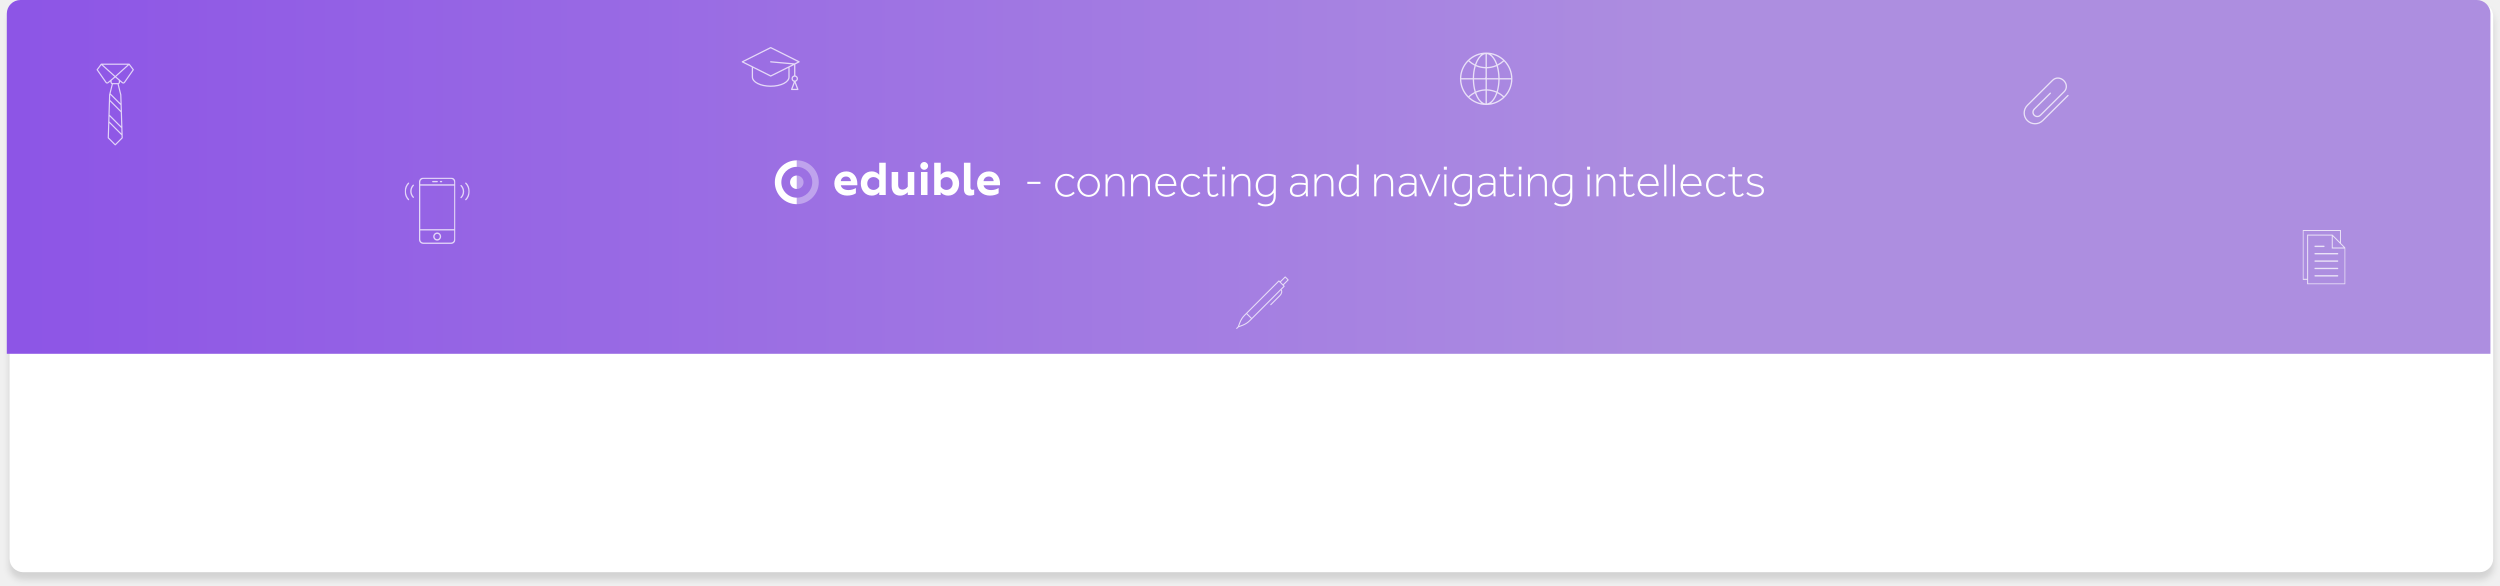
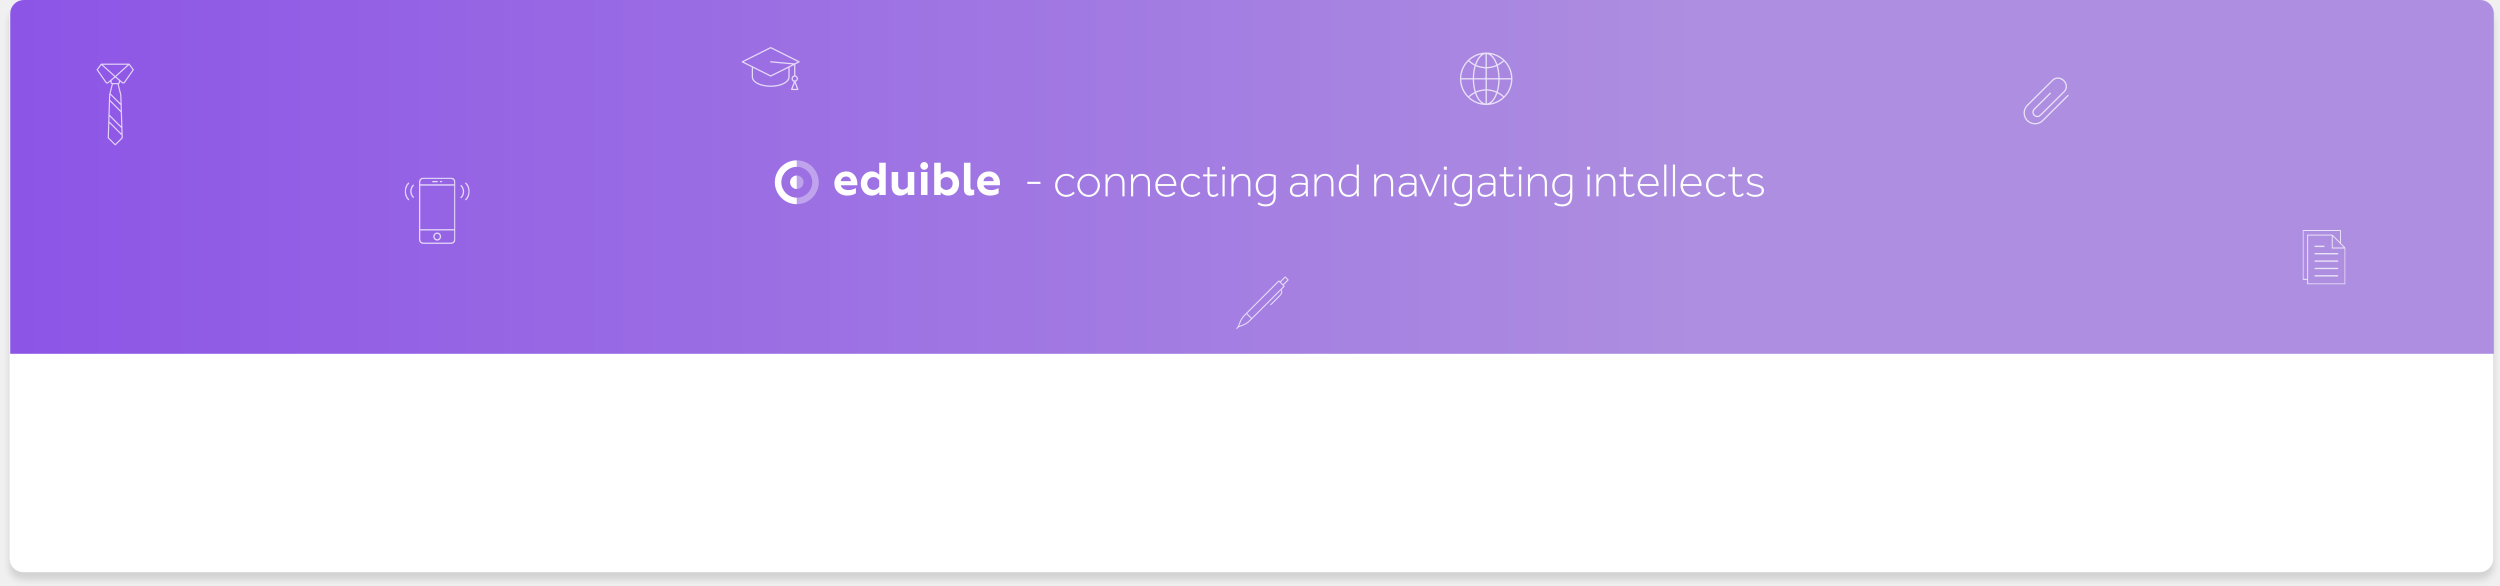
<svg xmlns="http://www.w3.org/2000/svg" xmlns:xlink="http://www.w3.org/1999/xlink" width="734" height="172" viewBox="0 0 734 172" version="1.1">
  <g id="Canvas" transform="translate(-5636 -66)">
    <g id="Group 7">
      <g id="Rectangle" filter="url(#filter0_d)">
        <use xlink:href="#path0_fill" transform="translate(5638.81 66.8116)" fill="#FFFFFF" />
      </g>
      <g id="Rectangle 2">
-         <use xlink:href="#path1_fill" transform="translate(5638 66)" fill="url(#paint1_linear)" />
+         <use xlink:href="#path1_fill" transform="translate(5639 66)" fill="url(#paint1_linear)" />
      </g>
      <g id="Fill 1" opacity="0.739">
        <use xlink:href="#path2_fill" transform="translate(6230.11 88.7246)" fill="#FFFFFF" />
      </g>
      <g id="Fill 1" opacity="0.739">
        <use xlink:href="#path3_fill" transform="translate(6064.64 81.4203)" fill="#FFFFFF" />
      </g>
      <g id="Fill 1" opacity="0.739">
        <use xlink:href="#path4_fill" transform="translate(5853.76 79.7971)" fill="#FFFFFF" />
      </g>
      <g id="Fill 1" opacity="0.739">
        <use xlink:href="#path5_fill" transform="translate(5664.35 84.6667)" fill="#FFFFFF" />
      </g>
      <g id="Fill 1" opacity="0.739">
        <use xlink:href="#path6_fill" transform="translate(5998.94 147.159)" fill="#FFFFFF" />
      </g>
      <g id="Page 1" opacity="0.739">
        <g id="Group 3">
          <mask id="mask0_outline" mask-type="alpha">
            <g id="Clip 2">
              <use xlink:href="#path7_fill" transform="translate(5759 118.128)" fill="#FFFFFF" />
            </g>
          </mask>
          <g id="Fill 1" mask="url(#mask0_outline)">
            <use xlink:href="#path8_fill" transform="translate(5759 118.128)" fill="#FFFFFF" />
          </g>
        </g>
        <g id="Fill 4">
          <use xlink:href="#path9_fill" transform="translate(5763.19 134.259)" fill="#FFFFFF" />
        </g>
        <g id="Fill 6">
          <use xlink:href="#path10_fill" transform="translate(5762.87 119.115)" fill="#FFFFFF" />
        </g>
        <g id="Fill 8">
          <use xlink:href="#path11_fill" transform="translate(5765.13 119.115)" fill="#FFFFFF" />
        </g>
        <g id="Group 12">
          <mask id="mask1_outline" mask-type="alpha">
            <g id="Clip 11">
              <use xlink:href="#path12_fill" transform="translate(5772.53 119.538)" fill="#FFFFFF" />
            </g>
          </mask>
          <g id="Fill 10" mask="url(#mask1_outline)">
            <use xlink:href="#path13_fill" transform="translate(5772.53 119.538)" fill="#FFFFFF" />
          </g>
        </g>
        <g id="Fill 13">
          <use xlink:href="#path14_fill" transform="translate(5771.17 120.287)" fill="#FFFFFF" />
        </g>
        <g id="Group 17">
          <mask id="mask2_outline" mask-type="alpha">
            <g id="Clip 16">
              <use xlink:href="#path15_fill" transform="translate(5754.8 119.538)" fill="#FFFFFF" />
            </g>
          </mask>
          <g id="Fill 15" mask="url(#mask2_outline)">
            <use xlink:href="#path16_fill" transform="translate(5754.8 119.538)" fill="#FFFFFF" />
          </g>
        </g>
        <g id="Fill 18">
          <use xlink:href="#path17_fill" transform="translate(5756.44 120.196)" fill="#FFFFFF" />
        </g>
      </g>
      <g id="Page 1" opacity="0.739">
        <g id="Fill 1">
          <use xlink:href="#path18_fill" transform="translate(6315.52 140.288)" fill="#FFFFFF" />
        </g>
        <g id="Fill 3">
          <use xlink:href="#path19_fill" transform="translate(6315.52 138.124)" fill="#FFFFFF" />
        </g>
        <g id="Fill 5">
          <use xlink:href="#path20_fill" transform="translate(6315.52 142.452)" fill="#FFFFFF" />
        </g>
        <g id="Fill 7">
          <use xlink:href="#path21_fill" transform="translate(6315.52 144.617)" fill="#FFFFFF" />
        </g>
        <g id="Fill 9">
          <use xlink:href="#path22_fill" transform="translate(6315.52 146.781)" fill="#FFFFFF" />
        </g>
        <g id="Group 13">
          <mask id="mask3_outline" mask-type="alpha">
            <g id="Clip 12">
              <use xlink:href="#path23_fill" transform="translate(6312.03 133.524)" fill="#FFFFFF" />
            </g>
          </mask>
          <g id="Fill 11" mask="url(#mask3_outline)">
            <use xlink:href="#path24_fill" transform="translate(6312.03 133.524)" fill="#FFFFFF" />
          </g>
        </g>
      </g>
      <g id="Page 1">
        <g id="Fill 1">
          <use xlink:href="#path25_fill" transform="translate(5880.96 116.324)" fill="#FFFFFF" />
        </g>
        <g id="Fill 3">
          <use xlink:href="#path26_fill" transform="translate(5888.73 113.78)" fill="#FFFFFF" />
        </g>
        <g id="Fill 5">
          <use xlink:href="#path27_fill" transform="translate(5897.79 116.5)" fill="#FFFFFF" />
        </g>
        <mask id="mask4_outline" mask-type="alpha">
          <g id="Clip 8">
            <use xlink:href="#path28_fill" transform="translate(5855.38 109.015)" fill="#FFFFFF" />
          </g>
        </mask>
        <g id="Fill 7" mask="url(#mask4_outline)">
          <use xlink:href="#path29_fill" transform="translate(5906.21 113.564)" fill="#FFFFFF" />
        </g>
        <g id="Fill 9" mask="url(#mask4_outline)">
          <use xlink:href="#path30_fill" transform="translate(5910.28 113.78)" fill="#FFFFFF" />
        </g>
        <g id="Fill 10" mask="url(#mask4_outline)">
          <use xlink:href="#path31_fill" transform="translate(5919.01 113.78)" fill="#FFFFFF" />
        </g>
        <g id="Fill 11" mask="url(#mask4_outline)">
          <use xlink:href="#path25_fill" transform="translate(5922.87 116.324)" fill="#FFFFFF" />
        </g>
      </g>
      <g id="- connecting and nav">
        <use xlink:href="#path32_fill" transform="translate(5936.49 109.638)" fill="#FFFFFF" />
      </g>
      <g id="Group">
        <g id="Fill 12">
          <use xlink:href="#path33_fill" transform="translate(5863.49 113.072)" fill="#FFFFFF" />
        </g>
        <g id="Fill 13">
          <use xlink:href="#path34_fill" transform="translate(5867.96 117.532)" fill="#FFFFFF" />
        </g>
        <g id="Fill 14" opacity="0.356">
          <use xlink:href="#path35_fill" transform="translate(5869.94 113.072)" fill="#FFFFFF" />
        </g>
        <g id="Fill 15" opacity="0.356">
          <use xlink:href="#path36_fill" transform="translate(5869.94 117.532)" fill="#FFFFFF" />
        </g>
      </g>
    </g>
  </g>
  <defs>
    <filter id="filter0_d" filterUnits="userSpaceOnUse" x="5636" y="66" width="734" height="172" color-interpolation-filters="sRGB">
      <feFlood flood-opacity="0" result="BackgroundImageFix" />
      <feColorMatrix in="SourceAlpha" type="matrix" values="0 0 0 0 0 0 0 0 0 0 0 0 0 0 0 0 0 0 255 0" />
      <feOffset dx="0" dy="2" />
      <feGaussianBlur stdDeviation="1" />
      <feColorMatrix type="matrix" values="0 0 0 0 0 0 0 0 0 0 0 0 0 0 0 0 0 0 0.123 0" />
      <feBlend mode="normal" in2="BackgroundImageFix" result="effect1_dropShadow" />
      <feBlend mode="normal" in="SourceGraphic" in2="effect1_dropShadow" result="shape" />
    </filter>
    <linearGradient id="paint1_linear" x1="0" y1="0" x2="1" y2="0" gradientUnits="userSpaceOnUse" gradientTransform="matrix(496.827 0 0 70.7805 2.2325e-14 51.942)">
      <stop offset="0" stop-color="#8D55E6" />
      <stop offset="1" stop-color="#AD8EE0" />
    </linearGradient>
    <path id="path0_fill" fill-rule="evenodd" d="M 0 4C 0 1.791 1.791 0 4 0L 725.189 0C 727.398 0 729.189 1.791 729.189 4L 729.189 163.188C 729.189 165.398 727.398 167.188 725.189 167.188L 4 167.188C 1.791 167.188 0 165.398 0 163.188L 0 4Z" />
    <path id="path1_fill" fill-rule="evenodd" d="M 0 4C 0 1.791 1.791 0 4 0L 725.189 0C 727.398 0 729.189 1.791 729.189 4L 729.189 103.884L 0 103.884L 0 4Z" />
    <path id="path2_fill" fill-rule="evenodd" d="M 5.489 12.549C 4.926 13.108 4.174 13.416 3.373 13.416C 2.57 13.416 1.819 13.108 1.257 12.549C 0.694 11.99 0.384 11.244 0.384 10.447C 0.384 9.651 0.694 8.905 1.257 8.346L 8.686 0.966C 9.063 0.592 9.559 0.386 10.084 0.386C 10.664 0.386 11.231 0.631 11.681 1.078C 12.566 1.958 12.614 3.236 11.794 4.051L 4.812 10.984C 4.609 11.186 4.337 11.298 4.048 11.298C 3.759 11.298 3.487 11.186 3.283 10.984C 3.078 10.781 2.966 10.511 2.966 10.224C 2.966 9.936 3.078 9.667 3.283 9.464L 8.011 4.768C 8.047 4.732 8.067 4.684 8.067 4.633C 8.067 4.582 8.047 4.534 8.011 4.498C 7.939 4.426 7.813 4.426 7.739 4.499L 3.011 9.194C 2.441 9.762 2.441 10.685 3.011 11.253C 3.287 11.527 3.655 11.678 4.047 11.678C 4.439 11.678 4.807 11.527 5.084 11.253L 12.064 4.32C 13.04 3.352 12.992 1.841 11.952 0.808C 11.427 0.287 10.763 0 10.084 0C 9.46 0 8.868 0.247 8.416 0.696L 0.985 8.077C 0.35 8.707 0 9.548 0 10.447C 0 11.346 0.35 12.188 0.985 12.819C 1.619 13.45 2.467 13.797 3.373 13.797C 4.278 13.797 5.125 13.45 5.759 12.819L 13.19 5.439C 13.226 5.403 13.247 5.354 13.246 5.303C 13.246 5.253 13.226 5.206 13.191 5.171C 13.117 5.096 12.991 5.097 12.919 5.17L 5.489 12.549Z" />
    <path id="path3_fill" fill-rule="evenodd" d="M 13.036 12.719L 12.933 12.829L 12.819 12.729C 12.338 12.3 11.806 11.934 11.238 11.64L 11.124 11.581L 11.16 11.458C 11.457 10.43 11.629 9.255 11.657 8.06L 11.661 7.908L 15.024 7.908L 15.016 8.071C 14.928 9.802 14.224 11.453 13.036 12.719ZM 12.515 13.218C 11.701 13.933 10.723 14.464 9.685 14.753L 9.11 14.914L 9.534 14.493C 9.902 14.127 10.24 13.643 10.538 13.053C 10.678 12.78 10.812 12.468 10.938 12.125L 11 11.957L 11.158 12.042C 11.643 12.303 12.1 12.62 12.515 12.983L 12.649 13.101L 12.515 13.218ZM 7.906 14.955L 7.906 11.184L 8.07 11.192C 8.918 11.235 9.737 11.418 10.505 11.737L 10.642 11.794L 10.592 11.933C 10.469 12.275 10.333 12.596 10.187 12.885C 9.605 14.036 8.882 14.737 8.095 14.912L 7.906 14.955ZM 7.903 7.908L 11.263 7.908L 11.259 8.067C 11.233 9.195 11.081 10.265 10.808 11.248L 10.761 11.416L 10.6 11.351C 9.788 11.024 8.93 10.837 8.052 10.797L 7.903 10.79L 7.903 7.908ZM 7.903 4.656L 8.052 4.649C 8.926 4.609 9.785 4.421 10.603 4.092L 10.764 4.027L 10.811 4.195C 11.08 5.168 11.23 6.232 11.256 7.357L 11.26 7.516L 7.903 7.516L 7.903 4.656ZM 7.903 0.466L 8.093 0.508C 8.879 0.683 9.602 1.384 10.184 2.535C 10.337 2.839 10.476 3.166 10.596 3.507L 10.645 3.646L 10.509 3.703C 9.731 4.024 8.91 4.208 8.067 4.251L 7.903 4.259L 7.903 0.466ZM 9.682 0.667C 10.724 0.959 11.707 1.494 12.525 2.213L 12.658 2.329L 12.525 2.446C 12.117 2.807 11.658 3.126 11.162 3.394L 11.002 3.48L 10.941 3.31C 10.822 2.977 10.685 2.659 10.535 2.365C 10.239 1.778 9.901 1.295 9.531 0.928L 9.105 0.506L 9.682 0.667ZM 12.939 2.603L 13.043 2.714C 14.226 3.979 14.925 5.625 15.01 7.349L 15.018 7.513L 11.655 7.513L 11.651 7.361C 11.623 6.168 11.453 4.999 11.16 3.981L 11.124 3.858L 11.238 3.799C 11.801 3.51 12.335 3.142 12.826 2.704L 12.939 2.603ZM 7.512 4.259L 7.348 4.251C 6.502 4.208 5.68 4.024 4.906 3.703L 4.77 3.646L 4.819 3.507C 4.94 3.165 5.079 2.838 5.231 2.535C 5.813 1.384 6.536 0.683 7.322 0.508L 7.512 0.466L 7.512 4.259ZM 7.512 10.79L 7.363 10.797C 6.484 10.834 5.627 11.021 4.816 11.351L 4.654 11.416L 4.607 11.248C 4.334 10.265 4.182 9.195 4.155 8.067L 4.152 7.908L 7.512 7.908L 7.512 10.79ZM 7.511 14.955L 7.322 14.912C 6.536 14.737 5.813 14.036 5.231 12.885C 5.083 12.593 4.951 12.282 4.825 11.933L 4.775 11.794L 4.912 11.737C 5.69 11.415 6.509 11.232 7.349 11.192L 7.511 11.185L 7.511 14.955ZM 5.732 14.756C 4.695 14.464 3.717 13.933 2.903 13.221L 2.769 13.104L 2.903 12.987C 3.318 12.623 3.775 12.306 4.26 12.046L 4.418 11.961L 4.48 12.129C 4.605 12.471 4.74 12.782 4.879 13.056C 5.175 13.641 5.513 14.125 5.884 14.496L 6.306 14.918L 5.732 14.756ZM 2.488 12.83L 2.385 12.719C 1.193 11.453 0.49 9.802 0.405 8.071L 0.396 7.908L 3.76 7.908L 3.764 8.06C 3.792 9.254 3.964 10.43 4.261 11.458L 4.297 11.581L 4.183 11.64C 3.608 11.938 3.075 12.304 2.602 12.729L 2.488 12.83ZM 0.405 7.349C 0.49 5.625 1.188 3.979 2.371 2.714L 2.475 2.603L 2.588 2.704C 3.071 3.134 3.605 3.503 4.177 3.8L 4.29 3.858L 4.255 3.981C 3.958 5.015 3.788 6.183 3.764 7.36L 3.76 7.513L 0.396 7.513L 0.405 7.349ZM 4.644 4.023L 4.806 4.089C 5.617 4.419 6.475 4.605 7.356 4.643L 7.505 4.649L 7.505 7.357L 7.353 7.357L 7.353 7.513L 4.148 7.513L 4.152 7.353C 4.178 6.228 4.328 5.165 4.597 4.192L 4.644 4.023ZM 2.89 2.213C 3.707 1.494 4.69 0.959 5.732 0.667L 6.309 0.506L 5.884 0.927C 5.517 1.292 5.179 1.775 4.88 2.365C 4.732 2.659 4.596 2.978 4.473 3.311L 4.411 3.479L 4.253 3.394C 3.765 3.13 3.306 2.811 2.89 2.446L 2.756 2.33L 2.89 2.213ZM 13.153 2.26C 11.7 0.802 9.766 0 7.706 0C 5.646 0 3.711 0.802 2.259 2.26C 0.802 3.72 0 5.656 0 7.71C 0 9.771 0.802 11.707 2.258 13.161C 3.718 14.618 5.652 15.42 7.706 15.42C 9.765 15.42 11.7 14.618 13.153 13.161C 14.609 11.701 15.411 9.765 15.411 7.71C 15.411 5.649 14.609 3.714 13.153 2.26Z" />
    <path id="path4_fill" fill-rule="evenodd" d="M 15.536 4.801L 8.533 4.168C 8.427 4.157 8.34 4.236 8.331 4.337C 8.321 4.44 8.397 4.53 8.5 4.54L 14.901 5.118L 8.517 8.313L 0.604 4.354L 8.517 0.395L 16.429 4.354L 15.536 4.801ZM 16.153 9.286C 16.153 9.604 15.894 9.863 15.576 9.863C 15.257 9.863 14.998 9.604 14.998 9.286C 14.998 8.968 15.256 8.71 15.573 8.708L 15.575 8.708C 15.895 8.71 16.153 8.968 16.153 9.286ZM 16.22 12.276L 14.932 12.276L 15.576 10.577L 16.22 12.276ZM 13.702 8.827C 13.702 9.461 13.166 10.093 12.232 10.56C 11.242 11.055 9.923 11.328 8.517 11.328C 7.11 11.328 5.791 11.055 4.801 10.56C 3.867 10.093 3.331 9.461 3.331 8.827L 3.331 6.136L 8.433 8.688C 8.484 8.714 8.548 8.714 8.6 8.688L 13.702 6.136L 13.702 8.827ZM 16.93 4.186L 8.6 0.019C 8.548 -0.006 8.485 -0.006 8.433 0.019L 0.103 4.187C 0.04 4.219 0 4.283 0 4.354C 0 4.425 0.039 4.489 0.103 4.52L 2.958 5.949L 2.958 8.827C 2.958 10.439 5.4 11.701 8.517 11.701C 11.634 11.701 14.075 10.439 14.075 8.827L 14.075 5.949L 15.389 5.292L 15.389 8.344L 15.27 8.385C 14.884 8.516 14.625 8.878 14.625 9.286C 14.625 9.65 14.838 9.987 15.168 10.145L 15.314 10.214L 14.487 12.396C 14.466 12.454 14.473 12.518 14.508 12.568C 14.543 12.619 14.601 12.649 14.662 12.649L 16.49 12.649C 16.551 12.649 16.608 12.619 16.643 12.569C 16.678 12.518 16.686 12.454 16.664 12.396L 15.838 10.214L 15.983 10.145C 16.313 9.987 16.526 9.65 16.526 9.286C 16.526 8.878 16.267 8.517 15.881 8.385L 15.762 8.344L 15.762 5.105L 16.93 4.521C 16.994 4.489 17.033 4.425 17.033 4.354C 17.033 4.283 16.994 4.219 16.93 4.186Z" />
    <path id="path5_fill" fill-rule="evenodd" d="M 8.041 5.427C 7.998 5.484 7.943 5.516 7.881 5.525L 7.85 5.526C 7.814 5.526 7.76 5.518 7.707 5.477L 5.75 3.845L 9.537 0.435L 10.57 1.812L 8.041 5.427ZM 6.53 5.483C 6.53 5.612 6.426 5.716 6.297 5.716L 4.665 5.716C 4.537 5.716 4.433 5.612 4.433 5.483L 4.433 4.953L 5.481 4.079L 6.53 4.953L 6.53 5.483ZM 6.939 9.205L 7.019 11.673L 4.125 8.777L 4.802 6.067L 6.16 6.067L 6.939 9.205ZM 7.087 13.783L 3.976 10.67L 4.024 9.173L 7.036 12.186L 7.087 13.783ZM 7.237 18.424L 3.835 15.02L 3.96 11.151L 7.103 14.296L 7.237 18.424ZM 7.305 20.533L 3.771 16.998L 3.82 15.502L 7.253 18.937L 7.305 20.533ZM 7.344 21.744L 5.481 23.608L 3.618 21.744L 3.756 17.48L 7.321 21.046L 7.344 21.744ZM 3.204 5.52L 3.112 5.526C 3.103 5.526 3.095 5.526 3.085 5.525C 3.019 5.516 2.964 5.484 2.926 5.434L 0.392 1.812L 1.425 0.435L 5.213 3.845L 3.204 5.52ZM 9.105 0.351L 5.481 3.614L 1.857 0.351L 9.105 0.351ZM 10.927 1.703L 9.703 0.07C 9.673 0.031 9.629 0.006 9.58 0.001L 1.4 0C 1.334 0.006 1.289 0.031 1.259 0.07L 0.035 1.703C -0.01 1.764 -0.012 1.847 0.032 1.91L 2.634 5.628C 2.727 5.762 2.874 5.851 3.035 5.873C 3.196 5.893 3.361 5.846 3.486 5.742L 4.021 5.297L 4.099 5.621C 4.131 5.758 4.214 5.879 4.33 5.961L 4.446 6.043L 3.678 9.115C 3.676 9.127 3.674 9.14 3.673 9.153L 3.265 21.809C 3.264 21.858 3.282 21.905 3.316 21.939L 5.357 23.981C 5.423 24.046 5.539 24.047 5.605 23.98L 7.646 21.939C 7.68 21.905 7.699 21.858 7.697 21.809L 7.289 9.152C 7.289 9.14 7.287 9.127 7.284 9.115L 6.516 6.043L 6.632 5.961C 6.748 5.879 6.831 5.758 6.864 5.62L 6.942 5.297L 7.476 5.742C 7.601 5.846 7.766 5.895 7.927 5.872C 8.089 5.851 8.235 5.762 8.328 5.628L 10.931 1.909C 10.974 1.847 10.973 1.764 10.927 1.703Z" />
    <path id="path6_fill" fill-rule="evenodd" d="M 13.75 2.311L 13.107 1.668L 14.4 0.375L 15.042 1.018L 13.75 2.311ZM 4.571 12.181L 3.242 10.85L 3.353 10.739L 12.543 1.545L 13.873 2.875L 4.571 12.181ZM 3.9 12.852C 3.315 13.437 2.627 13.883 1.854 14.178L 0.868 14.555L 1.244 13.569C 1.539 12.796 1.985 12.107 2.57 11.522L 3.021 11.071L 4.351 12.401L 3.9 12.852ZM 14.51 0.044C 14.45 -0.015 14.348 -0.015 14.289 0.044L 12.886 1.448L 12.653 1.214C 12.624 1.185 12.585 1.169 12.543 1.169C 12.501 1.169 12.462 1.185 12.433 1.214L 2.349 11.302C 1.734 11.918 1.264 12.643 0.953 13.458L 0.524 14.583C 0.518 14.598 0.515 14.614 0.514 14.631L 0.511 14.692L 0.046 15.157C -0.015 15.218 -0.015 15.317 0.046 15.378C 0.105 15.437 0.207 15.437 0.266 15.378L 0.731 14.912L 0.792 14.909C 0.809 14.909 0.825 14.905 0.84 14.899L 1.965 14.47C 2.779 14.159 3.504 13.689 4.12 13.073L 13.151 4.038L 13.215 4.316C 13.293 4.661 13.085 5.153 12.697 5.541L 10.04 8.199C 9.979 8.26 9.979 8.359 10.04 8.419C 10.099 8.478 10.201 8.478 10.261 8.419L 12.918 5.761C 13.214 5.465 13.422 5.113 13.504 4.771C 13.578 4.462 13.541 4.178 13.399 3.972L 13.325 3.864L 14.203 2.986C 14.232 2.956 14.249 2.917 14.249 2.875C 14.249 2.834 14.232 2.795 14.203 2.765L 13.97 2.532L 15.373 1.128C 15.434 1.067 15.434 0.969 15.373 0.908L 14.51 0.044Z" />
    <path id="path7_fill" fill-rule="evenodd" d="M 10.727 0L 1.29747e-15 0L 0 19.495L 10.727 19.495L 10.727 0Z" />
    <path id="path8_fill" fill-rule="evenodd" d="M 10.334 1.321L 10.334 1.976L 0.394 1.976L 0.394 1.321C 0.394 0.814 0.799 0.402 1.296 0.402L 9.43 0.402C 9.929 0.402 10.334 0.814 10.334 1.321ZM 0.394 15.144L 10.334 15.144L 10.334 2.376L 0.394 2.376L 0.394 15.144ZM 10.334 15.544L 10.334 18.174C 10.334 18.681 9.929 19.093 9.43 19.093L 1.296 19.093C 0.799 19.093 0.394 18.681 0.394 18.174L 0.394 15.544L 10.334 15.544ZM 9.431 0L 1.296 0C 0.582 0 0 0.593 0 1.321L 0 18.174C 0 18.902 0.582 19.495 1.296 19.495L 9.431 19.495C 10.145 19.495 10.727 18.902 10.727 18.174L 10.727 1.321C 10.727 0.593 10.145 0 9.431 0Z" />
    <path id="path9_fill" fill-rule="evenodd" d="M 0.393 1.188C 0.393 0.755 0.739 0.402 1.165 0.402C 1.59 0.402 1.936 0.755 1.936 1.188C 1.936 1.622 1.59 1.976 1.165 1.976C 0.739 1.976 0.393 1.622 0.393 1.188ZM 1.165 2.378C 1.808 2.378 2.33 1.844 2.33 1.188C 2.33 0.533 1.808 0 1.165 0C 0.523 0 0 0.533 0 1.188C 0 1.844 0.523 2.378 1.165 2.378Z" />
    <path id="path10_fill" fill-rule="evenodd" d="M 1.488 0L 0.197 0C 0.089 0 0 0.09 0 0.201C 0 0.312 0.089 0.402 0.197 0.402L 1.488 0.402C 1.597 0.402 1.686 0.312 1.686 0.201C 1.686 0.09 1.597 0 1.488 0Z" />
    <path id="path11_fill" fill-rule="evenodd" d="M 0.52 0L 0.197 0C 0.088 0 0 0.09 0 0.201C 0 0.312 0.088 0.402 0.197 0.402L 0.52 0.402C 0.629 0.402 0.717 0.312 0.717 0.201C 0.717 0.09 0.629 0 0.52 0Z" />
    <path id="path12_fill" fill-rule="evenodd" d="M 1.393 2.91005e-14L 1.393 5.323L 0 5.323L 0 0L 1.393 0L 1.393 2.91005e-14Z" />
    <path id="path13_fill" fill-rule="evenodd" d="M 0.336 0.057C 0.262 -0.019 0.132 -0.019 0.057 0.057C -0.019 0.135 -0.019 0.262 0.057 0.339C 1.313 1.619 1.313 3.702 0.057 4.983C -0.019 5.061 -0.019 5.188 0.058 5.267C 0.093 5.302 0.144 5.323 0.197 5.323L 0.197 5.323C 0.25 5.323 0.301 5.302 0.336 5.267C 1.018 4.572 1.393 3.648 1.393 2.662C 1.393 1.677 1.018 0.752 0.336 0.057Z" />
    <path id="path14_fill" fill-rule="evenodd" d="M 0.058 0.057C 0.021 0.095 0 0.145 0 0.198C 0 0.252 0.021 0.302 0.058 0.339C 0.481 0.773 0.714 1.348 0.714 1.959C 0.714 2.57 0.481 3.144 0.058 3.575C -0.019 3.654 -0.019 3.781 0.058 3.86C 0.093 3.896 0.144 3.917 0.197 3.917C 0.25 3.917 0.301 3.896 0.337 3.86C 0.833 3.352 1.107 2.677 1.107 1.959C 1.107 1.239 0.833 0.563 0.336 0.057C 0.261 -0.019 0.131 -0.019 0.058 0.057Z" />
    <path id="path15_fill" fill-rule="evenodd" d="M 0 5.323L 0 5.29099e-15L 1.391 0L 1.391 5.323L 6.58647e-17 5.323L 0 5.323Z" />
    <path id="path16_fill" fill-rule="evenodd" d="M 1.334 0.339C 1.41 0.262 1.41 0.135 1.334 0.056C 1.26 -0.019 1.131 -0.019 1.056 0.057C -0.352 1.493 -0.352 3.83 1.056 5.266C 1.093 5.303 1.142 5.323 1.195 5.323C 1.248 5.323 1.298 5.302 1.334 5.266C 1.41 5.188 1.41 5.062 1.334 4.983C 0.079 3.704 0.079 1.621 1.334 0.339Z" />
    <path id="path17_fill" fill-rule="evenodd" d="M 1.051 0.057C 0.976 -0.019 0.847 -0.019 0.772 0.057C 0.274 0.564 0 1.24 0 1.959C 0 2.679 0.274 3.354 0.772 3.86C 0.807 3.896 0.858 3.917 0.911 3.917C 0.965 3.917 1.015 3.896 1.051 3.86C 1.127 3.782 1.127 3.655 1.051 3.577C 0.628 3.147 0.395 2.573 0.395 1.959C 0.395 1.346 0.628 0.771 1.051 0.341C 1.128 0.263 1.128 0.135 1.051 0.057Z" />
    <path id="path18_fill" fill-rule="evenodd" d="M 0 0.203C 0 0.315 0.066 0.406 0.148 0.406L 6.846 0.406C 6.927 0.406 6.993 0.315 6.993 0.203C 6.993 0.091 6.927 0 6.846 0L 0.148 0C 0.066 0 0 0.091 0 0.203Z" />
    <path id="path19_fill" fill-rule="evenodd" d="M 0.148 0.406L 2.827 0.406C 2.908 0.406 2.975 0.314 2.975 0.202C 2.975 0.091 2.908 0 2.827 0L 0.148 0C 0.066 0 0 0.091 0 0.202C 0 0.314 0.066 0.406 0.148 0.406Z" />
    <path id="path20_fill" fill-rule="evenodd" d="M 6.846 0L 0.148 0C 0.066 0 0 0.091 0 0.203C 0 0.315 0.066 0.406 0.148 0.406L 6.846 0.406C 6.927 0.406 6.993 0.315 6.993 0.203C 6.993 0.091 6.927 0 6.846 0Z" />
    <path id="path21_fill" fill-rule="evenodd" d="M 6.846 0L 0.148 0C 0.066 0 0 0.091 0 0.204C 0 0.315 0.066 0.406 0.148 0.406L 6.846 0.406C 6.927 0.406 6.993 0.315 6.993 0.204C 6.993 0.091 6.927 0 6.846 0Z" />
    <path id="path22_fill" fill-rule="evenodd" d="M 6.846 0L 0.148 0C 0.066 0 0 0.091 0 0.203C 0 0.315 0.066 0.406 0.148 0.406L 6.846 0.406C 6.927 0.406 6.993 0.315 6.993 0.203C 6.993 0.091 6.927 0 6.846 0Z" />
    <path id="path23_fill" fill-rule="evenodd" d="M 12.618 15.99L 0 15.99L 0 0L 12.618 2.29839e-15L 12.618 15.99Z" />
    <path id="path24_fill" fill-rule="evenodd" d="M 12.116 5.14L 8.868 5.14L 8.868 1.86L 12.116 5.14ZM 12.324 15.691L 1.635 15.691L 1.635 1.651L 8.574 1.651L 8.574 5.438L 12.324 5.438L 12.324 15.691ZM 1.34 14.339L 0.295 14.339L 0.295 0.298L 10.985 0.298L 10.985 3.578L 8.781 1.353L 1.34 1.353L 1.34 14.339ZM 11.278 0L 0 0L 0 14.637L 1.34 14.637L 1.34 15.99L 12.618 15.99L 12.618 5.227L 11.278 3.875L 11.278 0Z" />
    <path id="path25_fill" fill-rule="evenodd" d="M 4.866 2.854C 4.84 2.151 4.324 1.502 3.443 1.502C 2.548 1.502 1.979 2.083 1.897 2.854L 4.866 2.854ZM 0 3.545C 0 1.583 1.383 0 3.525 0C 5.571 0 6.75 1.65 6.75 3.572L 6.75 4.072L 1.897 4.072C 2.101 5.033 3.009 5.479 4.161 5.479C 4.975 5.479 5.721 5.236 6.33 4.884L 6.33 6.413C 5.775 6.832 4.799 7.103 3.754 7.103C 1.708 7.103 0 5.75 0 3.545Z" />
    <path id="path26_fill" fill-rule="evenodd" d="M 5.409 6.968L 5.409 5.209C 5.124 4.681 4.514 4.207 3.728 4.207C 2.657 4.207 1.898 5.033 1.898 6.088C 1.898 7.157 2.657 7.982 3.728 7.982C 4.514 7.982 5.124 7.509 5.409 6.968ZM 0 6.088C 0 4.113 1.315 2.544 3.186 2.544C 4.325 2.544 5.029 3.058 5.409 3.545L 5.409 0L 7.32 0L 7.32 9.471L 5.409 9.471L 5.409 8.645C 5.029 9.146 4.325 9.647 3.186 9.647C 1.315 9.647 0 8.077 0 6.088Z" />
    <path id="path27_fill" fill-rule="evenodd" d="M 6.643 0L 6.643 6.751L 4.731 6.751L 4.731 5.939C 4.256 6.454 3.538 6.927 2.467 6.927C 0.881 6.927 0 5.845 0 4.14L 0 0L 1.912 0L 1.912 3.748C 1.912 4.911 2.616 5.182 3.199 5.182C 3.822 5.182 4.419 4.776 4.731 4.302L 4.731 0L 6.643 0Z" />
    <path id="path28_fill" fill-rule="evenodd" d="M 0 20.924L 74.245 20.924L 74.245 0L 0 0L 0 20.924Z" />
    <path id="path29_fill" fill-rule="evenodd" d="M 0.189 9.687L 2.101 9.687L 2.101 2.936L 0.189 2.936L 0.189 9.687ZM 0 1.15C 0 0.501 0.501 0 1.138 0C 1.776 0 2.277 0.501 2.277 1.15C 2.277 1.786 1.776 2.287 1.138 2.287C 0.501 2.287 0 1.786 0 1.15Z" />
    <path id="path30_fill" fill-rule="evenodd" d="M 5.422 6.088C 5.422 5.033 4.663 4.207 3.592 4.207C 2.806 4.207 2.196 4.681 1.911 5.209L 1.911 6.968C 2.196 7.509 2.806 7.982 3.592 7.982C 4.663 7.982 5.422 7.157 5.422 6.088ZM 1.911 8.645L 1.911 9.471L 0 9.471L 0 0L 1.911 0L 1.911 3.545C 2.291 3.058 2.996 2.544 4.135 2.544C 6.005 2.544 7.32 4.113 7.32 6.088C 7.32 8.077 6.005 9.647 4.135 9.647C 2.996 9.647 2.291 9.146 1.911 8.645Z" />
    <path id="path31_fill" fill-rule="evenodd" d="M 0 7.779L 0 0L 1.912 0L 1.912 7.279C 1.912 7.766 2.183 7.956 2.521 7.956C 2.698 7.956 2.874 7.915 3.01 7.834L 3.01 9.403C 2.684 9.565 2.251 9.647 1.803 9.647C 0.881 9.647 0 9.241 0 7.779Z" />
    <path id="path32_fill" d="M 1.134 10.374L 4.984 10.374L 4.984 9.744L 1.134 9.744L 1.134 10.374ZM 14.619 12.656C 14.185 13.216 13.457 13.58 12.519 13.58C 11.063 13.58 9.957 12.306 9.957 10.78C 9.957 9.254 11.021 7.98 12.519 7.98C 13.457 7.98 14.073 8.33 14.507 8.89L 14.983 8.526C 14.423 7.812 13.653 7.392 12.519 7.392C 10.671 7.392 9.285 8.862 9.285 10.78C 9.285 12.698 10.643 14.168 12.519 14.168C 13.639 14.168 14.521 13.706 15.067 13.048L 14.619 12.656ZM 19.138 14.168C 20.972 14.168 22.456 12.642 22.456 10.78C 22.456 8.918 20.972 7.392 19.138 7.392C 17.304 7.392 15.82 8.918 15.82 10.78C 15.82 12.642 17.304 14.168 19.138 14.168ZM 19.138 13.594C 17.668 13.594 16.478 12.292 16.478 10.78C 16.478 9.226 17.626 7.966 19.138 7.966C 20.608 7.966 21.798 9.268 21.798 10.78C 21.798 12.334 20.65 13.594 19.138 13.594ZM 24.099 14L 24.73 14L 24.73 10.682C 24.73 9.464 25.5 7.98 27.123 7.98C 28.355 7.98 29.041 8.512 29.041 10.43L 29.041 14L 29.672 14L 29.672 10.22C 29.672 8.484 29.041 7.392 27.207 7.392C 25.738 7.392 25.009 8.33 24.701 8.904C 24.701 8.19 24.701 7.966 24.66 7.56L 24.072 7.56C 24.113 7.98 24.099 8.204 24.099 8.918L 24.099 14ZM 31.578 14L 32.208 14L 32.208 10.682C 32.208 9.464 32.978 7.98 34.602 7.98C 35.834 7.98 36.52 8.512 36.52 10.43L 36.52 14L 37.15 14L 37.15 10.22C 37.15 8.484 36.52 7.392 34.686 7.392C 33.216 7.392 32.488 8.33 32.18 8.904C 32.18 8.19 32.18 7.966 32.138 7.56L 31.55 7.56C 31.592 7.98 31.578 8.204 31.578 8.918L 31.578 14ZM 44.166 12.656C 43.718 13.216 42.794 13.58 41.996 13.58C 40.484 13.58 39.449 12.418 39.407 10.948L 44.895 10.948C 44.895 8.638 43.578 7.392 41.815 7.392C 39.98 7.392 38.706 8.918 38.706 10.78C 38.706 12.796 40.078 14.168 41.996 14.168C 43.005 14.168 44.054 13.748 44.614 13.034L 44.166 12.656ZM 39.42 10.402C 39.49 9.058 40.443 7.98 41.815 7.98C 43.158 7.98 44.041 8.82 44.209 10.402L 39.42 10.402ZM 51.519 12.656C 51.085 13.216 50.357 13.58 49.419 13.58C 47.963 13.58 46.857 12.306 46.857 10.78C 46.857 9.254 47.921 7.98 49.419 7.98C 50.357 7.98 50.973 8.33 51.407 8.89L 51.883 8.526C 51.323 7.812 50.553 7.392 49.419 7.392C 47.571 7.392 46.185 8.862 46.185 10.78C 46.185 12.698 47.543 14.168 49.419 14.168C 50.539 14.168 51.421 13.706 51.967 13.048L 51.519 12.656ZM 54.013 12.026C 54.013 13.748 54.713 14.168 55.735 14.168C 56.505 14.168 56.925 13.902 57.303 13.412L 56.911 13.034C 56.575 13.44 56.267 13.594 55.805 13.594C 55.133 13.594 54.643 13.398 54.643 11.872L 54.643 8.148L 56.771 8.148L 56.771 7.56L 54.643 7.56L 54.643 5.432L 54.013 5.432L 54.013 7.56L 52.725 7.56L 52.725 8.148L 54.013 8.148L 54.013 12.026ZM 58.317 6.202L 59.199 6.202L 59.199 5.292L 58.317 5.292L 58.317 6.202ZM 58.443 14L 59.073 14L 59.073 7.56L 58.443 7.56L 58.443 14ZM 61.054 14L 61.684 14L 61.684 10.682C 61.684 9.464 62.455 7.98 64.079 7.98C 65.311 7.98 65.996 8.512 65.996 10.43L 65.996 14L 66.626 14L 66.626 10.22C 66.626 8.484 65.996 7.392 64.162 7.392C 62.693 7.392 61.965 8.33 61.657 8.904C 61.657 8.19 61.657 7.966 61.614 7.56L 61.026 7.56C 61.069 7.98 61.054 8.204 61.054 8.918L 61.054 14ZM 73.461 11.508C 73.461 12.152 72.775 13.58 71.151 13.58C 69.485 13.58 68.855 12.292 68.855 10.85C 68.855 9.002 70.185 7.98 71.739 7.98C 72.285 7.98 72.705 8.064 72.999 8.134C 73.167 8.176 73.321 8.218 73.461 8.274L 73.461 11.508ZM 68.715 16.226C 69.023 16.492 69.779 16.968 71.011 16.968C 73.209 16.968 74.077 15.778 74.077 13.86L 74.077 7.84C 73.573 7.616 72.691 7.392 71.753 7.392C 69.737 7.392 68.183 8.75 68.183 10.836C 68.183 12.698 69.107 14.168 71.081 14.168C 71.907 14.168 72.481 13.874 72.873 13.552C 73.111 13.37 73.293 13.16 73.447 12.922L 73.447 13.902C 73.447 15.302 72.901 16.366 71.039 16.366C 69.989 16.366 69.373 15.988 69.079 15.75L 68.715 16.226ZM 82.867 11.62C 82.867 12.6 81.831 13.594 80.557 13.594C 79.591 13.594 78.891 13.188 78.891 12.25C 78.891 11.606 79.101 10.542 81.005 10.542C 81.915 10.542 82.475 10.612 82.867 10.71L 82.867 11.62ZM 83.525 14L 83.497 13.608C 83.483 13.37 83.483 13.034 83.483 12.656L 83.483 9.688C 83.483 8.05 82.545 7.392 80.879 7.392C 79.745 7.392 78.919 7.868 78.569 8.204L 78.905 8.638C 79.241 8.358 79.829 7.966 80.893 7.966C 82.167 7.966 82.853 8.372 82.853 9.786L 82.853 10.15C 82.419 10.08 81.803 10.01 81.019 10.01C 79.003 10.01 78.219 11.004 78.219 12.25C 78.219 13.776 79.409 14.168 80.487 14.168C 81.215 14.168 82.223 13.902 82.895 12.922C 82.895 13.272 82.895 13.538 82.909 13.72C 82.909 13.818 82.909 13.916 82.923 14L 83.525 14ZM 85.431 14L 86.061 14L 86.061 10.682C 86.061 9.464 86.832 7.98 88.456 7.98C 89.688 7.98 90.374 8.512 90.374 10.43L 90.374 14L 91.004 14L 91.004 10.22C 91.004 8.484 90.374 7.392 88.54 7.392C 87.07 7.392 86.341 8.33 86.034 8.904C 86.034 8.19 86.034 7.966 85.992 7.56L 85.403 7.56C 85.445 7.98 85.431 8.204 85.431 8.918L 85.431 14ZM 98.482 14C 98.468 13.888 98.468 13.762 98.468 13.608C 98.454 13.37 98.454 13.034 98.454 12.656L 98.454 4.662L 97.838 4.662L 97.838 8.008C 97.656 7.896 97.46 7.798 97.25 7.7C 96.872 7.546 96.424 7.392 95.878 7.392C 93.932 7.392 92.56 8.75 92.56 10.836C 92.56 12.698 93.484 14.168 95.458 14.168C 96.298 14.168 96.886 13.846 97.278 13.524C 97.516 13.342 97.698 13.118 97.838 12.88C 97.838 13.146 97.838 13.426 97.852 13.636C 97.852 13.762 97.852 13.874 97.866 14L 98.482 14ZM 97.838 11.508C 97.838 12.25 97.096 13.58 95.528 13.58C 93.862 13.58 93.232 12.292 93.232 10.85C 93.232 8.82 94.534 7.98 95.864 7.98C 96.522 7.98 97.026 8.162 97.348 8.344C 97.53 8.442 97.698 8.568 97.838 8.694L 97.838 11.508ZM 102.973 14L 103.603 14L 103.603 10.682C 103.603 9.464 104.373 7.98 105.997 7.98C 107.229 7.98 107.915 8.512 107.915 10.43L 107.915 14L 108.545 14L 108.545 10.22C 108.545 8.484 107.915 7.392 106.081 7.392C 104.611 7.392 103.883 8.33 103.575 8.904C 103.575 8.19 103.575 7.966 103.533 7.56L 102.945 7.56C 102.987 7.98 102.973 8.204 102.973 8.918L 102.973 14ZM 114.777 11.62C 114.777 12.6 113.741 13.594 112.467 13.594C 111.501 13.594 110.801 13.188 110.801 12.25C 110.801 11.606 111.011 10.542 112.915 10.542C 113.825 10.542 114.385 10.612 114.777 10.71L 114.777 11.62ZM 115.435 14L 115.407 13.608C 115.393 13.37 115.393 13.034 115.393 12.656L 115.393 9.688C 115.393 8.05 114.455 7.392 112.789 7.392C 111.655 7.392 110.829 7.868 110.479 8.204L 110.815 8.638C 111.151 8.358 111.739 7.966 112.803 7.966C 114.077 7.966 114.763 8.372 114.763 9.786L 114.763 10.15C 114.329 10.08 113.713 10.01 112.929 10.01C 110.913 10.01 110.129 11.004 110.129 12.25C 110.129 13.776 111.319 14.168 112.397 14.168C 113.125 14.168 114.133 13.902 114.805 12.922C 114.805 13.272 114.805 13.538 114.819 13.72C 114.819 13.818 114.819 13.916 114.833 14L 115.435 14ZM 119.028 14L 119.616 14L 122.416 7.56L 121.758 7.56L 119.35 13.23L 116.928 7.56L 116.214 7.56L 119.028 14ZM 123.423 6.202L 124.305 6.202L 124.305 5.292L 123.423 5.292L 123.423 6.202ZM 123.549 14L 124.179 14L 124.179 7.56L 123.549 7.56L 123.549 14ZM 131.088 11.508C 131.088 12.152 130.402 13.58 128.778 13.58C 127.112 13.58 126.482 12.292 126.482 10.85C 126.482 9.002 127.812 7.98 129.366 7.98C 129.912 7.98 130.332 8.064 130.626 8.134C 130.794 8.176 130.948 8.218 131.088 8.274L 131.088 11.508ZM 126.342 16.226C 126.65 16.492 127.406 16.968 128.638 16.968C 130.836 16.968 131.704 15.778 131.704 13.86L 131.704 7.84C 131.2 7.616 130.318 7.392 129.38 7.392C 127.364 7.392 125.81 8.75 125.81 10.836C 125.81 12.698 126.734 14.168 128.708 14.168C 129.534 14.168 130.108 13.874 130.5 13.552C 130.738 13.37 130.92 13.16 131.074 12.922L 131.074 13.902C 131.074 15.302 130.528 16.366 128.666 16.366C 127.616 16.366 127 15.988 126.706 15.75L 126.342 16.226ZM 137.965 11.62C 137.965 12.6 136.929 13.594 135.655 13.594C 134.689 13.594 133.989 13.188 133.989 12.25C 133.989 11.606 134.199 10.542 136.103 10.542C 137.013 10.542 137.573 10.612 137.965 10.71L 137.965 11.62ZM 138.623 14L 138.595 13.608C 138.581 13.37 138.581 13.034 138.581 12.656L 138.581 9.688C 138.581 8.05 137.643 7.392 135.977 7.392C 134.843 7.392 134.017 7.868 133.667 8.204L 134.003 8.638C 134.339 8.358 134.927 7.966 135.991 7.966C 137.265 7.966 137.951 8.372 137.951 9.786L 137.951 10.15C 137.517 10.08 136.901 10.01 136.117 10.01C 134.101 10.01 133.317 11.004 133.317 12.25C 133.317 13.776 134.507 14.168 135.585 14.168C 136.313 14.168 137.321 13.902 137.993 12.922C 137.993 13.272 137.993 13.538 138.007 13.72C 138.007 13.818 138.007 13.916 138.021 14L 138.623 14ZM 141.075 12.026C 141.075 13.748 141.775 14.168 142.797 14.168C 143.567 14.168 143.987 13.902 144.365 13.412L 143.973 13.034C 143.637 13.44 143.329 13.594 142.867 13.594C 142.195 13.594 141.705 13.398 141.705 11.872L 141.705 8.148L 143.833 8.148L 143.833 7.56L 141.705 7.56L 141.705 5.432L 141.075 5.432L 141.075 7.56L 139.787 7.56L 139.787 8.148L 141.075 8.148L 141.075 12.026ZM 145.38 6.202L 146.262 6.202L 146.262 5.292L 145.38 5.292L 145.38 6.202ZM 145.506 14L 146.136 14L 146.136 7.56L 145.506 7.56L 145.506 14ZM 148.117 14L 148.747 14L 148.747 10.682C 148.747 9.464 149.517 7.98 151.141 7.98C 152.373 7.98 153.059 8.512 153.059 10.43L 153.059 14L 153.689 14L 153.689 10.22C 153.689 8.484 153.059 7.392 151.225 7.392C 149.755 7.392 149.027 8.33 148.719 8.904C 148.719 8.19 148.719 7.966 148.677 7.56L 148.089 7.56C 148.131 7.98 148.117 8.204 148.117 8.918L 148.117 14ZM 160.524 11.508C 160.524 12.152 159.838 13.58 158.214 13.58C 156.548 13.58 155.918 12.292 155.918 10.85C 155.918 9.002 157.248 7.98 158.802 7.98C 159.348 7.98 159.768 8.064 160.062 8.134C 160.23 8.176 160.384 8.218 160.524 8.274L 160.524 11.508ZM 155.778 16.226C 156.086 16.492 156.842 16.968 158.074 16.968C 160.272 16.968 161.14 15.778 161.14 13.86L 161.14 7.84C 160.636 7.616 159.754 7.392 158.816 7.392C 156.8 7.392 155.246 8.75 155.246 10.836C 155.246 12.698 156.17 14.168 158.144 14.168C 158.97 14.168 159.544 13.874 159.936 13.552C 160.174 13.37 160.356 13.16 160.51 12.922L 160.51 13.902C 160.51 15.302 159.964 16.366 158.102 16.366C 157.052 16.366 156.436 15.988 156.142 15.75L 155.778 16.226ZM 165.477 6.202L 166.359 6.202L 166.359 5.292L 165.477 5.292L 165.477 6.202ZM 165.603 14L 166.233 14L 166.233 7.56L 165.603 7.56L 165.603 14ZM 168.215 14L 168.845 14L 168.845 10.682C 168.845 9.464 169.615 7.98 171.239 7.98C 172.471 7.98 173.157 8.512 173.157 10.43L 173.157 14L 173.787 14L 173.787 10.22C 173.787 8.484 173.157 7.392 171.323 7.392C 169.853 7.392 169.125 8.33 168.817 8.904C 168.817 8.19 168.817 7.966 168.775 7.56L 168.187 7.56C 168.229 7.98 168.215 8.204 168.215 8.918L 168.215 14ZM 176.239 12.026C 176.239 13.748 176.939 14.168 177.961 14.168C 178.731 14.168 179.151 13.902 179.529 13.412L 179.137 13.034C 178.801 13.44 178.493 13.594 178.031 13.594C 177.359 13.594 176.869 13.398 176.869 11.872L 176.869 8.148L 178.997 8.148L 178.997 7.56L 176.869 7.56L 176.869 5.432L 176.239 5.432L 176.239 7.56L 174.951 7.56L 174.951 8.148L 176.239 8.148L 176.239 12.026ZM 185.78 12.656C 185.332 13.216 184.408 13.58 183.61 13.58C 182.098 13.58 181.062 12.418 181.02 10.948L 186.508 10.948C 186.508 8.638 185.192 7.392 183.428 7.392C 181.594 7.392 180.32 8.918 180.32 10.78C 180.32 12.796 181.692 14.168 183.61 14.168C 184.618 14.168 185.668 13.748 186.228 13.034L 185.78 12.656ZM 181.034 10.402C 181.104 9.058 182.056 7.98 183.428 7.98C 184.772 7.98 185.654 8.82 185.822 10.402L 181.034 10.402ZM 188.12 14L 188.75 14L 188.75 4.662L 188.12 4.662L 188.12 14ZM 190.677 14L 191.307 14L 191.307 4.662L 190.677 4.662L 190.677 14ZM 198.372 12.656C 197.924 13.216 197 13.58 196.202 13.58C 194.69 13.58 193.654 12.418 193.612 10.948L 199.1 10.948C 199.1 8.638 197.784 7.392 196.02 7.392C 194.186 7.392 192.912 8.918 192.912 10.78C 192.912 12.796 194.284 14.168 196.202 14.168C 197.21 14.168 198.26 13.748 198.82 13.034L 198.372 12.656ZM 193.626 10.402C 193.696 9.058 194.648 7.98 196.02 7.98C 197.364 7.98 198.246 8.82 198.414 10.402L 193.626 10.402ZM 205.724 12.656C 205.29 13.216 204.562 13.58 203.624 13.58C 202.168 13.58 201.062 12.306 201.062 10.78C 201.062 9.254 202.126 7.98 203.624 7.98C 204.562 7.98 205.178 8.33 205.612 8.89L 206.088 8.526C 205.528 7.812 204.758 7.392 203.624 7.392C 201.776 7.392 200.39 8.862 200.39 10.78C 200.39 12.698 201.748 14.168 203.624 14.168C 204.744 14.168 205.626 13.706 206.172 13.048L 205.724 12.656ZM 208.218 12.026C 208.218 13.748 208.918 14.168 209.94 14.168C 210.71 14.168 211.13 13.902 211.508 13.412L 211.116 13.034C 210.78 13.44 210.472 13.594 210.01 13.594C 209.338 13.594 208.848 13.398 208.848 11.872L 208.848 8.148L 210.976 8.148L 210.976 7.56L 208.848 7.56L 208.848 5.432L 208.218 5.432L 208.218 7.56L 206.93 7.56L 206.93 8.148L 208.218 8.148L 208.218 12.026ZM 212.228 13.188C 212.83 13.79 213.642 14.168 214.86 14.168C 216.106 14.168 217.422 13.58 217.422 12.292C 217.422 11.032 216.218 10.668 215.168 10.444C 214.188 10.22 213.166 10.01 213.166 9.17C 213.166 8.176 214.076 7.966 214.902 7.966C 215.728 7.966 216.288 8.288 216.736 8.778L 217.17 8.386C 216.68 7.812 215.896 7.392 214.888 7.392C 213.656 7.392 212.522 7.966 212.522 9.142C 212.522 10.318 213.362 10.682 214.552 10.948C 215.98 11.284 216.736 11.424 216.736 12.376C 216.736 13.188 215.854 13.58 214.804 13.58C 213.852 13.58 213.18 13.286 212.634 12.74L 212.228 13.188Z" />
    <path id="path33_fill" fill-rule="evenodd" d="M 1.913 6.438C 1.913 3.941 3.949 1.909 6.451 1.909L 6.451 0C 2.894 0 0 2.888 0 6.438C 0 9.988 2.894 12.877 6.451 12.877L 6.451 10.967C 3.949 10.967 1.913 8.936 1.913 6.438Z" />
    <path id="path34_fill" fill-rule="evenodd" d="M 1.983 3.957L 1.983 0C 0.888 0 0 0.886 0 1.979C 0 3.071 0.888 3.957 1.983 3.957Z" />
    <path id="path35_fill" fill-rule="evenodd" d="M 4.538 6.438C 4.538 8.936 2.502 10.967 0 10.967L 0 12.877C 3.557 12.877 6.451 9.988 6.451 6.438C 6.451 2.888 3.557 0 0 0L 0 1.909C 2.502 1.909 4.538 3.941 4.538 6.438Z" />
    <path id="path36_fill" fill-rule="evenodd" d="M 1.983 1.979C 1.983 0.886 1.095 0 0 0L 0 3.957C 1.095 3.957 1.983 3.071 1.983 1.979Z" />
  </defs>
</svg>
